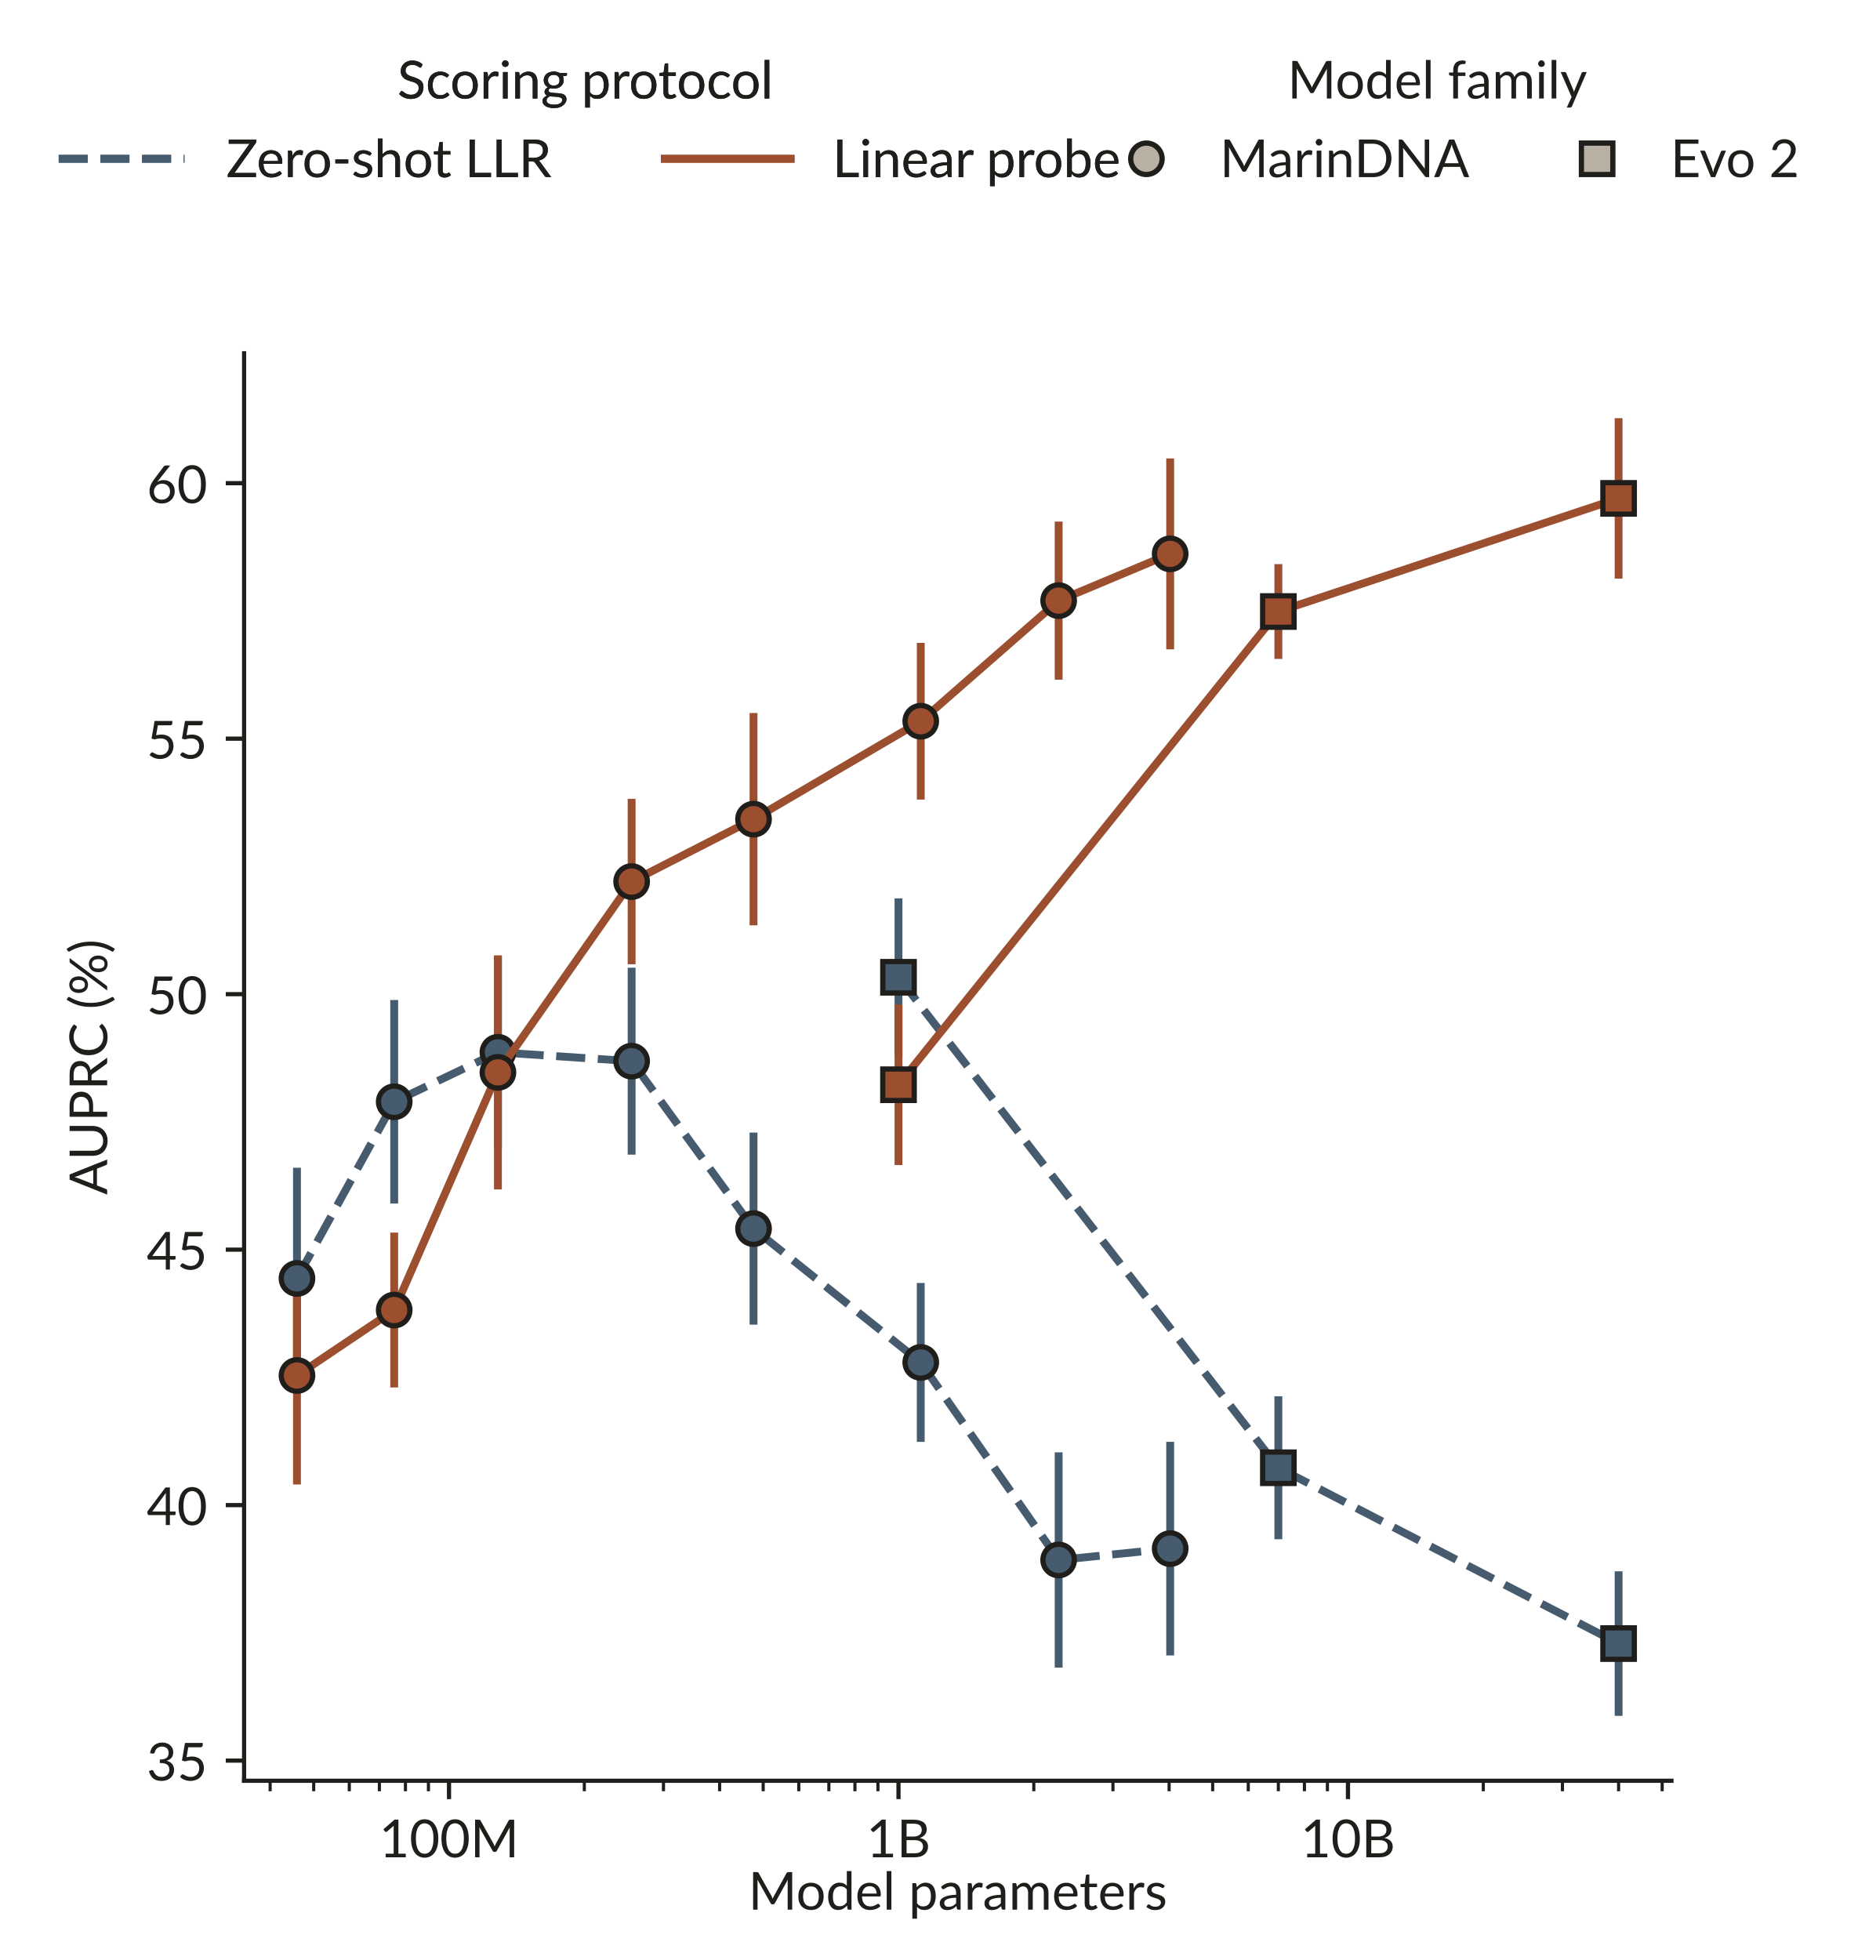
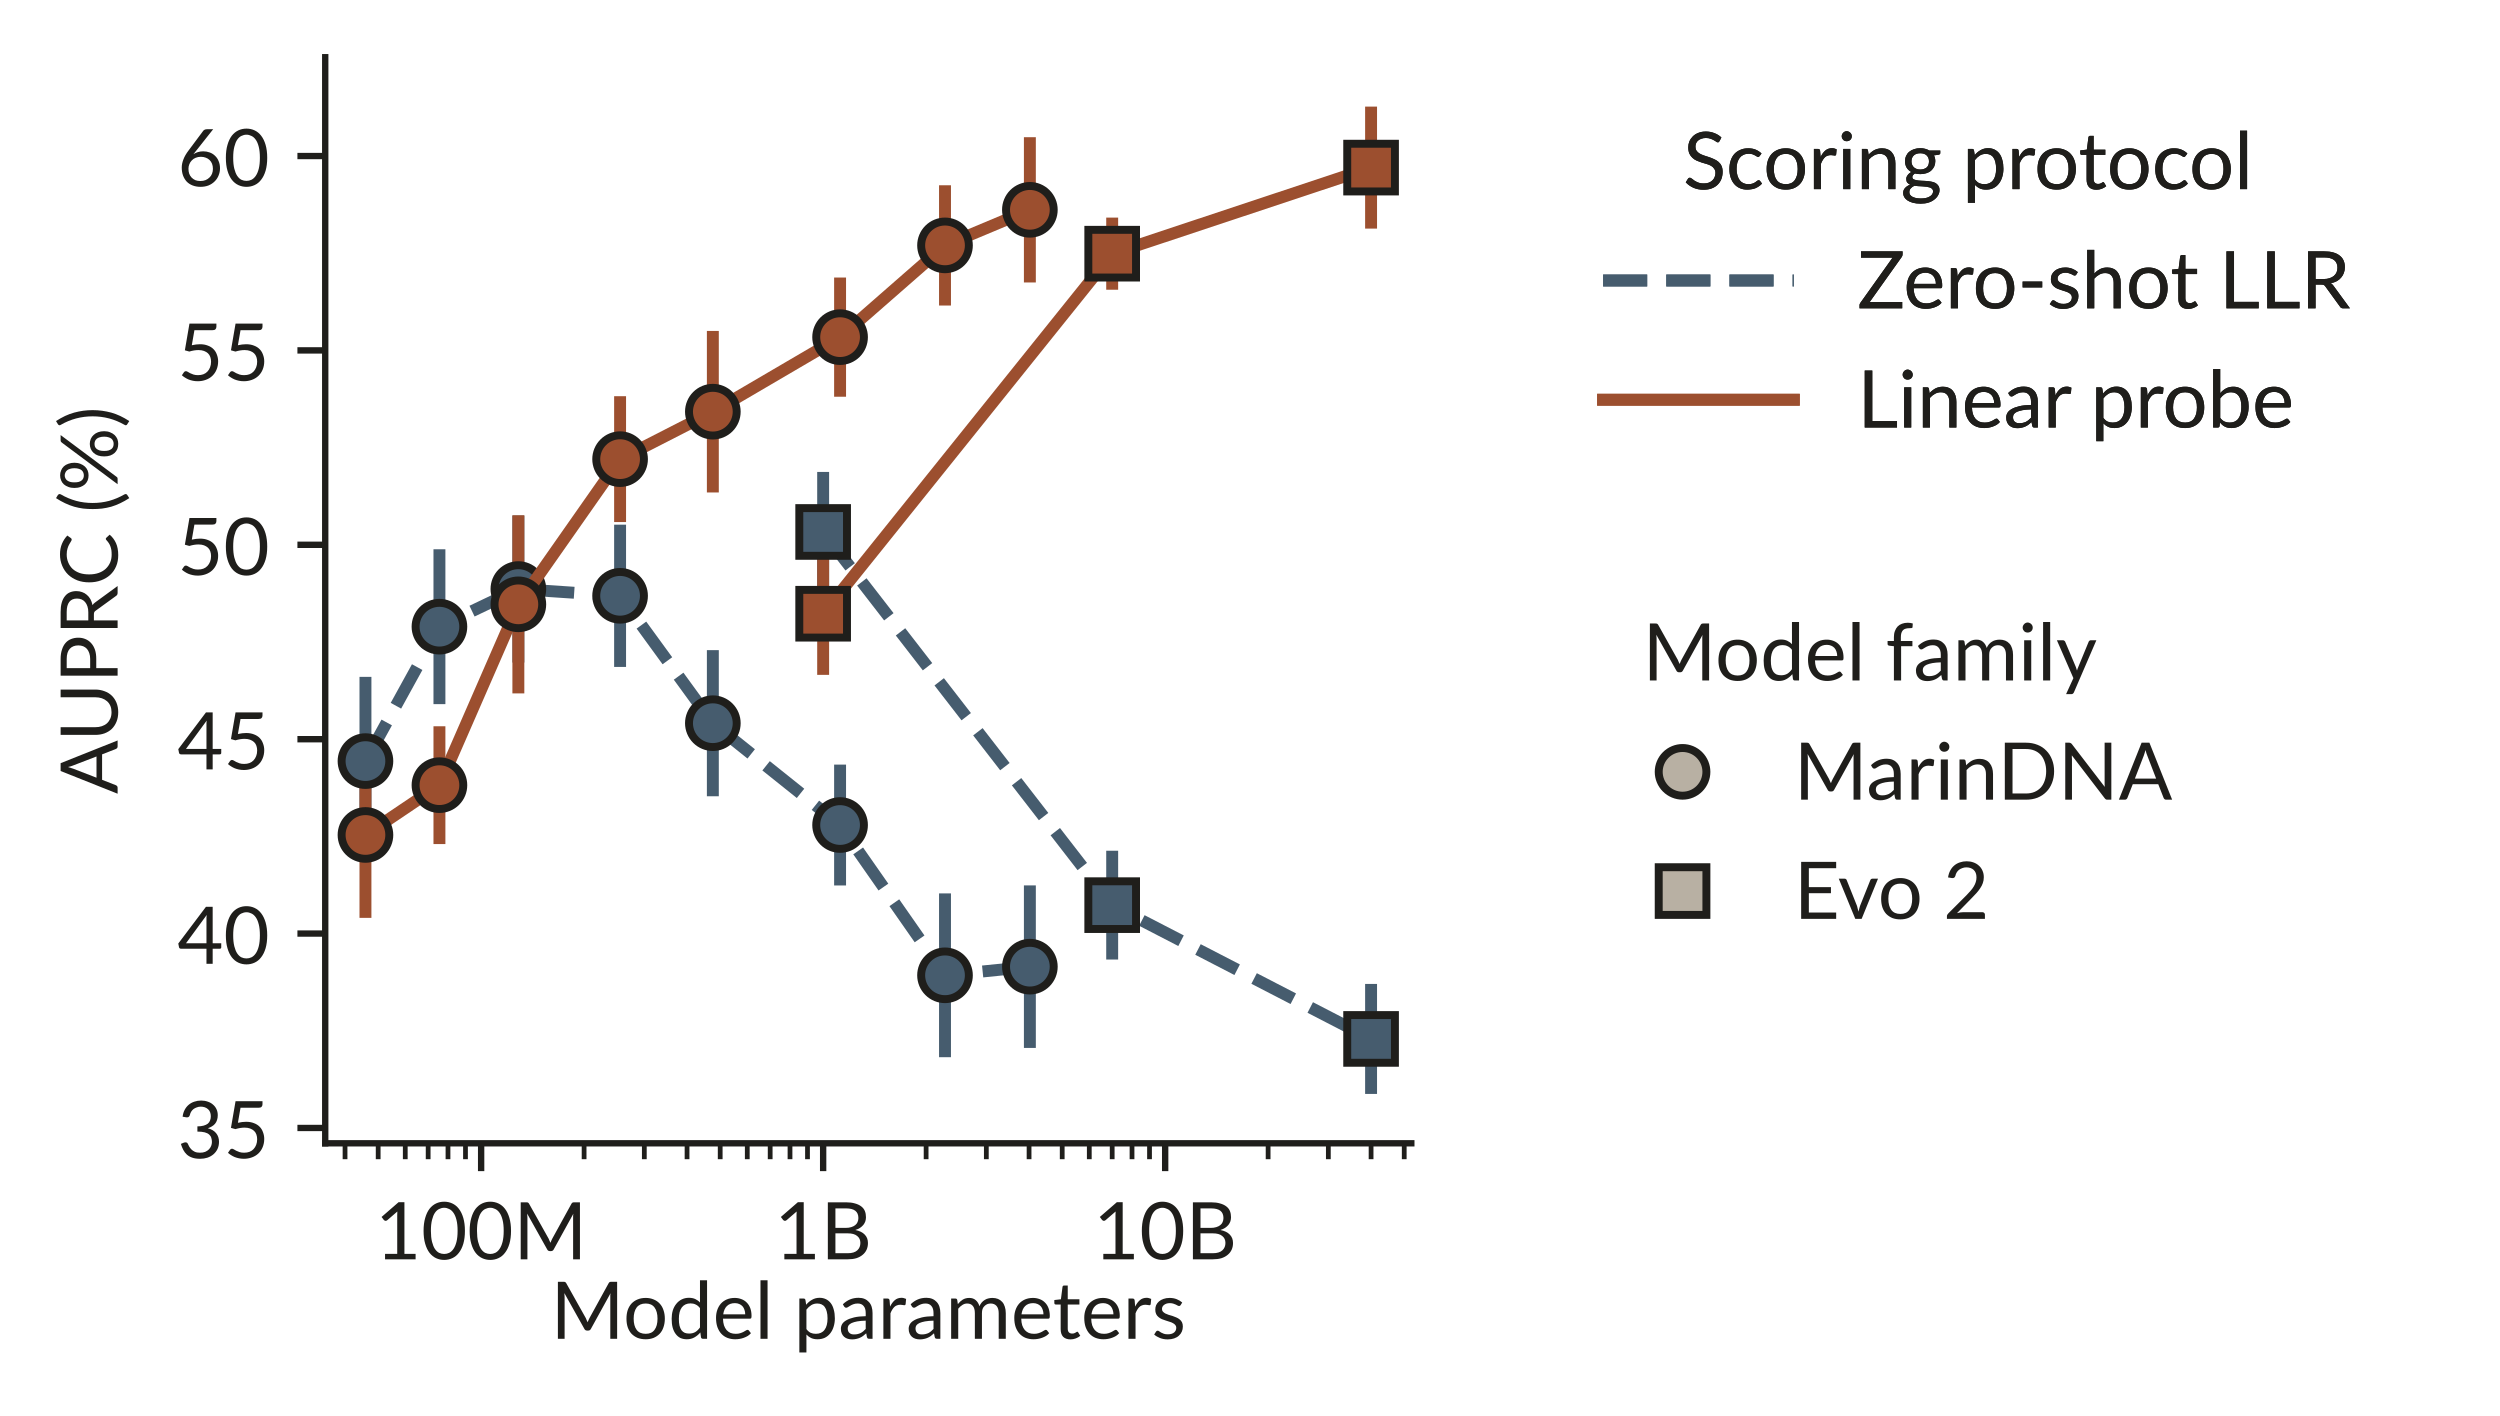
- <svg xmlns="http://www.w3.org/2000/svg" xmlns:xlink="http://www.w3.org/1999/xlink" width="357.859pt" height="373.983pt" viewBox="0 0 357.859 373.983" version="1.1" data-figure-typography="lato-v1" data-figure-render-width="429.431" data-figure-render-scale="1.2" font-family="Lato, sans-serif">
+ <svg xmlns="http://www.w3.org/2000/svg" xmlns:xlink="http://www.w3.org/1999/xlink" width="314.588pt" height="178.067pt" viewBox="0 0 314.588 178.067" version="1.1" data-figure-typography="lato-v1" data-figure-render-width="377.506" data-figure-render-scale="1.2" font-family="Lato, sans-serif">
  <defs>
    <style type="text/css">*{stroke-linejoin: round; stroke-linecap: butt}</style>
  </defs>
  <g id="figure_1">
    <g id="patch_1">
-       <path d="M 0 373.983 L 357.859 373.983 L 357.859 0 L 0 0 L 0 373.983 z " style="fill: none" />
+       <path d="M -0 178.067 L 314.588 178.067 L 314.588 0 L -0 0 L -0 178.067 z " style="fill: none" />
    </g>
    <g id="axes_1">
      <g id="patch_2">
-         <path d="M 46.58 339.782 L 318.947 339.782 L 318.947 67.415 L 46.58 67.415 L 46.58 339.782 z " style="fill: none" />
+         <path d="M 40.925 143.867 L 177.592 143.867 L 177.592 7.2 L 40.925 7.2 L 40.925 143.867 z " style="fill: none" />
      </g>
      <g id="matplotlib.axis_1">
        <g id="xtick_1">
          <g id="line2d_1">
            <defs>
              <path id="m896c89bc03" d="M 0 0 L 0 3.5 " style="stroke: #1f1e1b; stroke-width: 0.8" />
            </defs>
            <g>
-               <use xlink:href="#m896c89bc03" x="85.679" y="339.782" style="fill: #1f1e1b; stroke: #1f1e1b; stroke-width: 0.8" />
+               <use xlink:href="#m896c89bc03" x="60.544" y="143.867" style="fill: #1f1e1b; stroke: #1f1e1b; stroke-width: 0.8" />
            </g>
          </g>
          <g id="text_1">
-             <text style="font-size: 10px; font-family: 'Lato', sans-serif; text-anchor: middle; fill: #1f1e1b" x="85.679" y="354.38" transform="rotate(-0 85.67921 354.3797)">100M</text>
+             <text style="font-size: 10px; font-family: 'Lato', sans-serif; text-anchor: middle; fill: #1f1e1b" x="60.544" y="158.464" transform="rotate(-0 60.54398 158.4643)">100M</text>
          </g>
        </g>
        <g id="xtick_2">
          <g id="line2d_2">
            <g>
-               <use xlink:href="#m896c89bc03" x="171.45" y="339.782" style="fill: #1f1e1b; stroke: #1f1e1b; stroke-width: 0.8" />
+               <use xlink:href="#m896c89bc03" x="103.581" y="143.867" style="fill: #1f1e1b; stroke: #1f1e1b; stroke-width: 0.8" />
            </g>
          </g>
          <g id="text_2">
-             <text style="font-size: 10px; font-family: 'Lato', sans-serif; text-anchor: middle; fill: #1f1e1b" x="171.45" y="354.38" transform="rotate(-0 171.4499 354.3797)">1B</text>
+             <text style="font-size: 10px; font-family: 'Lato', sans-serif; text-anchor: middle; fill: #1f1e1b" x="103.581" y="158.464" transform="rotate(-0 103.5814 158.4643)">1B</text>
          </g>
        </g>
        <g id="xtick_3">
          <g id="line2d_3">
            <g>
-               <use xlink:href="#m896c89bc03" x="257.221" y="339.782" style="fill: #1f1e1b; stroke: #1f1e1b; stroke-width: 0.8" />
+               <use xlink:href="#m896c89bc03" x="146.619" y="143.867" style="fill: #1f1e1b; stroke: #1f1e1b; stroke-width: 0.8" />
            </g>
          </g>
          <g id="text_3">
-             <text style="font-size: 10px; font-family: 'Lato', sans-serif; text-anchor: middle; fill: #1f1e1b" x="257.221" y="354.38" transform="rotate(-0 257.2205 354.3797)">10B</text>
+             <text style="font-size: 10px; font-family: 'Lato', sans-serif; text-anchor: middle; fill: #1f1e1b" x="146.619" y="158.464" transform="rotate(-0 146.6188 158.4643)">10B</text>
          </g>
        </g>
        <g id="xtick_4">
          <g id="line2d_4">
            <defs>
              <path id="m4ca0e9eb40" d="M 0 0 L 0 2 " style="stroke: #1f1e1b; stroke-width: 0.6" />
            </defs>
            <g>
-               <use xlink:href="#m4ca0e9eb40" x="51.548" y="339.782" style="fill: #1f1e1b; stroke: #1f1e1b; stroke-width: 0.6" />
+               <use xlink:href="#m4ca0e9eb40" x="43.418" y="143.867" style="fill: #1f1e1b; stroke: #1f1e1b; stroke-width: 0.6" />
            </g>
          </g>
        </g>
        <g id="xtick_5">
          <g id="line2d_5">
            <g>
-               <use xlink:href="#m4ca0e9eb40" x="59.86" y="339.782" style="fill: #1f1e1b; stroke: #1f1e1b; stroke-width: 0.6" />
+               <use xlink:href="#m4ca0e9eb40" x="47.588" y="143.867" style="fill: #1f1e1b; stroke: #1f1e1b; stroke-width: 0.6" />
            </g>
          </g>
        </g>
        <g id="xtick_6">
          <g id="line2d_6">
            <g>
-               <use xlink:href="#m4ca0e9eb40" x="66.651" y="339.782" style="fill: #1f1e1b; stroke: #1f1e1b; stroke-width: 0.6" />
+               <use xlink:href="#m4ca0e9eb40" x="50.996" y="143.867" style="fill: #1f1e1b; stroke: #1f1e1b; stroke-width: 0.6" />
            </g>
          </g>
        </g>
        <g id="xtick_7">
          <g id="line2d_7">
            <g>
-               <use xlink:href="#m4ca0e9eb40" x="72.393" y="339.782" style="fill: #1f1e1b; stroke: #1f1e1b; stroke-width: 0.6" />
+               <use xlink:href="#m4ca0e9eb40" x="53.877" y="143.867" style="fill: #1f1e1b; stroke: #1f1e1b; stroke-width: 0.6" />
            </g>
          </g>
        </g>
        <g id="xtick_8">
          <g id="line2d_8">
            <g>
-               <use xlink:href="#m4ca0e9eb40" x="77.367" y="339.782" style="fill: #1f1e1b; stroke: #1f1e1b; stroke-width: 0.6" />
+               <use xlink:href="#m4ca0e9eb40" x="56.373" y="143.867" style="fill: #1f1e1b; stroke: #1f1e1b; stroke-width: 0.6" />
            </g>
          </g>
        </g>
        <g id="xtick_9">
          <g id="line2d_9">
            <g>
-               <use xlink:href="#m4ca0e9eb40" x="81.755" y="339.782" style="fill: #1f1e1b; stroke: #1f1e1b; stroke-width: 0.6" />
+               <use xlink:href="#m4ca0e9eb40" x="58.575" y="143.867" style="fill: #1f1e1b; stroke: #1f1e1b; stroke-width: 0.6" />
            </g>
          </g>
        </g>
        <g id="xtick_10">
          <g id="line2d_10">
            <g>
-               <use xlink:href="#m4ca0e9eb40" x="111.499" y="339.782" style="fill: #1f1e1b; stroke: #1f1e1b; stroke-width: 0.6" />
+               <use xlink:href="#m4ca0e9eb40" x="73.5" y="143.867" style="fill: #1f1e1b; stroke: #1f1e1b; stroke-width: 0.6" />
            </g>
          </g>
        </g>
        <g id="xtick_11">
          <g id="line2d_11">
            <g>
-               <use xlink:href="#m4ca0e9eb40" x="126.602" y="339.782" style="fill: #1f1e1b; stroke: #1f1e1b; stroke-width: 0.6" />
+               <use xlink:href="#m4ca0e9eb40" x="81.078" y="143.867" style="fill: #1f1e1b; stroke: #1f1e1b; stroke-width: 0.6" />
            </g>
          </g>
        </g>
        <g id="xtick_12">
          <g id="line2d_12">
            <g>
-               <use xlink:href="#m4ca0e9eb40" x="137.318" y="339.782" style="fill: #1f1e1b; stroke: #1f1e1b; stroke-width: 0.6" />
+               <use xlink:href="#m4ca0e9eb40" x="86.455" y="143.867" style="fill: #1f1e1b; stroke: #1f1e1b; stroke-width: 0.6" />
            </g>
          </g>
        </g>
        <g id="xtick_13">
          <g id="line2d_13">
            <g>
-               <use xlink:href="#m4ca0e9eb40" x="145.63" y="339.782" style="fill: #1f1e1b; stroke: #1f1e1b; stroke-width: 0.6" />
+               <use xlink:href="#m4ca0e9eb40" x="90.626" y="143.867" style="fill: #1f1e1b; stroke: #1f1e1b; stroke-width: 0.6" />
            </g>
          </g>
        </g>
        <g id="xtick_14">
          <g id="line2d_14">
            <g>
-               <use xlink:href="#m4ca0e9eb40" x="152.422" y="339.782" style="fill: #1f1e1b; stroke: #1f1e1b; stroke-width: 0.6" />
+               <use xlink:href="#m4ca0e9eb40" x="94.034" y="143.867" style="fill: #1f1e1b; stroke: #1f1e1b; stroke-width: 0.6" />
            </g>
          </g>
        </g>
        <g id="xtick_15">
          <g id="line2d_15">
            <g>
-               <use xlink:href="#m4ca0e9eb40" x="158.164" y="339.782" style="fill: #1f1e1b; stroke: #1f1e1b; stroke-width: 0.6" />
+               <use xlink:href="#m4ca0e9eb40" x="96.915" y="143.867" style="fill: #1f1e1b; stroke: #1f1e1b; stroke-width: 0.6" />
            </g>
          </g>
        </g>
        <g id="xtick_16">
          <g id="line2d_16">
            <g>
-               <use xlink:href="#m4ca0e9eb40" x="163.138" y="339.782" style="fill: #1f1e1b; stroke: #1f1e1b; stroke-width: 0.6" />
+               <use xlink:href="#m4ca0e9eb40" x="99.411" y="143.867" style="fill: #1f1e1b; stroke: #1f1e1b; stroke-width: 0.6" />
            </g>
          </g>
        </g>
        <g id="xtick_17">
          <g id="line2d_17">
            <g>
-               <use xlink:href="#m4ca0e9eb40" x="167.525" y="339.782" style="fill: #1f1e1b; stroke: #1f1e1b; stroke-width: 0.6" />
+               <use xlink:href="#m4ca0e9eb40" x="101.612" y="143.867" style="fill: #1f1e1b; stroke: #1f1e1b; stroke-width: 0.6" />
            </g>
          </g>
        </g>
        <g id="xtick_18">
          <g id="line2d_18">
            <g>
-               <use xlink:href="#m4ca0e9eb40" x="197.269" y="339.782" style="fill: #1f1e1b; stroke: #1f1e1b; stroke-width: 0.6" />
+               <use xlink:href="#m4ca0e9eb40" x="116.537" y="143.867" style="fill: #1f1e1b; stroke: #1f1e1b; stroke-width: 0.6" />
            </g>
          </g>
        </g>
        <g id="xtick_19">
          <g id="line2d_19">
            <g>
-               <use xlink:href="#m4ca0e9eb40" x="212.373" y="339.782" style="fill: #1f1e1b; stroke: #1f1e1b; stroke-width: 0.6" />
+               <use xlink:href="#m4ca0e9eb40" x="124.115" y="143.867" style="fill: #1f1e1b; stroke: #1f1e1b; stroke-width: 0.6" />
            </g>
          </g>
        </g>
        <g id="xtick_20">
          <g id="line2d_20">
            <g>
-               <use xlink:href="#m4ca0e9eb40" x="223.089" y="339.782" style="fill: #1f1e1b; stroke: #1f1e1b; stroke-width: 0.6" />
+               <use xlink:href="#m4ca0e9eb40" x="129.493" y="143.867" style="fill: #1f1e1b; stroke: #1f1e1b; stroke-width: 0.6" />
            </g>
          </g>
        </g>
        <g id="xtick_21">
          <g id="line2d_21">
            <g>
-               <use xlink:href="#m4ca0e9eb40" x="231.401" y="339.782" style="fill: #1f1e1b; stroke: #1f1e1b; stroke-width: 0.6" />
+               <use xlink:href="#m4ca0e9eb40" x="133.663" y="143.867" style="fill: #1f1e1b; stroke: #1f1e1b; stroke-width: 0.6" />
            </g>
          </g>
        </g>
        <g id="xtick_22">
          <g id="line2d_22">
            <g>
-               <use xlink:href="#m4ca0e9eb40" x="238.192" y="339.782" style="fill: #1f1e1b; stroke: #1f1e1b; stroke-width: 0.6" />
+               <use xlink:href="#m4ca0e9eb40" x="137.071" y="143.867" style="fill: #1f1e1b; stroke: #1f1e1b; stroke-width: 0.6" />
            </g>
          </g>
        </g>
        <g id="xtick_23">
          <g id="line2d_23">
            <g>
-               <use xlink:href="#m4ca0e9eb40" x="243.934" y="339.782" style="fill: #1f1e1b; stroke: #1f1e1b; stroke-width: 0.6" />
+               <use xlink:href="#m4ca0e9eb40" x="139.952" y="143.867" style="fill: #1f1e1b; stroke: #1f1e1b; stroke-width: 0.6" />
            </g>
          </g>
        </g>
        <g id="xtick_24">
          <g id="line2d_24">
            <g>
-               <use xlink:href="#m4ca0e9eb40" x="248.908" y="339.782" style="fill: #1f1e1b; stroke: #1f1e1b; stroke-width: 0.6" />
+               <use xlink:href="#m4ca0e9eb40" x="142.448" y="143.867" style="fill: #1f1e1b; stroke: #1f1e1b; stroke-width: 0.6" />
            </g>
          </g>
        </g>
        <g id="xtick_25">
          <g id="line2d_25">
            <g>
-               <use xlink:href="#m4ca0e9eb40" x="253.296" y="339.782" style="fill: #1f1e1b; stroke: #1f1e1b; stroke-width: 0.6" />
+               <use xlink:href="#m4ca0e9eb40" x="144.65" y="143.867" style="fill: #1f1e1b; stroke: #1f1e1b; stroke-width: 0.6" />
            </g>
          </g>
        </g>
        <g id="xtick_26">
          <g id="line2d_26">
            <g>
-               <use xlink:href="#m4ca0e9eb40" x="283.04" y="339.782" style="fill: #1f1e1b; stroke: #1f1e1b; stroke-width: 0.6" />
+               <use xlink:href="#m4ca0e9eb40" x="159.574" y="143.867" style="fill: #1f1e1b; stroke: #1f1e1b; stroke-width: 0.6" />
            </g>
          </g>
        </g>
        <g id="xtick_27">
          <g id="line2d_27">
            <g>
-               <use xlink:href="#m4ca0e9eb40" x="298.144" y="339.782" style="fill: #1f1e1b; stroke: #1f1e1b; stroke-width: 0.6" />
+               <use xlink:href="#m4ca0e9eb40" x="167.153" y="143.867" style="fill: #1f1e1b; stroke: #1f1e1b; stroke-width: 0.6" />
            </g>
          </g>
        </g>
        <g id="xtick_28">
          <g id="line2d_28">
            <g>
-               <use xlink:href="#m4ca0e9eb40" x="308.86" y="339.782" style="fill: #1f1e1b; stroke: #1f1e1b; stroke-width: 0.6" />
+               <use xlink:href="#m4ca0e9eb40" x="172.53" y="143.867" style="fill: #1f1e1b; stroke: #1f1e1b; stroke-width: 0.6" />
            </g>
          </g>
        </g>
        <g id="xtick_29">
          <g id="line2d_29">
            <g>
-               <use xlink:href="#m4ca0e9eb40" x="317.172" y="339.782" style="fill: #1f1e1b; stroke: #1f1e1b; stroke-width: 0.6" />
+               <use xlink:href="#m4ca0e9eb40" x="176.701" y="143.867" style="fill: #1f1e1b; stroke: #1f1e1b; stroke-width: 0.6" />
            </g>
          </g>
        </g>
        <g id="text_4">
-           <text style="font-size: 10px; font-family: 'Lato', sans-serif; text-anchor: middle; fill: #1f1e1b" x="182.764" y="364.381" transform="rotate(-0 182.7636 364.3805)">Model parameters</text>
+           <text style="font-size: 10px; font-family: 'Lato', sans-serif; text-anchor: middle; fill: #1f1e1b" x="109.258" y="168.465" transform="rotate(-0 109.2583 168.4651)">Model parameters</text>
        </g>
      </g>
      <g id="matplotlib.axis_2">
        <g id="ytick_1">
          <g id="line2d_30">
            <defs>
              <path id="mf0ea737f49" d="M 0 0 L -3.5 0 " style="stroke: #1f1e1b; stroke-width: 0.8" />
            </defs>
            <g>
-               <use xlink:href="#mf0ea737f49" x="46.58" y="335.938" style="fill: #1f1e1b; stroke: #1f1e1b; stroke-width: 0.8" />
+               <use xlink:href="#mf0ea737f49" x="40.925" y="141.938" style="fill: #1f1e1b; stroke: #1f1e1b; stroke-width: 0.8" />
            </g>
          </g>
          <g id="text_5">
-             <text style="font-size: 10px; font-family: 'Lato', sans-serif; text-anchor: end; fill: #1f1e1b" x="39.58" y="339.737" transform="rotate(-0 39.57992 339.737)">35</text>
+             <text style="font-size: 10px; font-family: 'Lato', sans-serif; text-anchor: end; fill: #1f1e1b" x="33.925" y="145.737" transform="rotate(-0 33.925 145.7367)">35</text>
          </g>
        </g>
        <g id="ytick_2">
          <g id="line2d_31">
            <g>
-               <use xlink:href="#mf0ea737f49" x="46.58" y="287.189" style="fill: #1f1e1b; stroke: #1f1e1b; stroke-width: 0.8" />
+               <use xlink:href="#mf0ea737f49" x="40.925" y="117.477" style="fill: #1f1e1b; stroke: #1f1e1b; stroke-width: 0.8" />
            </g>
          </g>
          <g id="text_6">
-             <text style="font-size: 10px; font-family: 'Lato', sans-serif; text-anchor: end; fill: #1f1e1b" x="39.58" y="290.988" transform="rotate(-0 39.57992 290.9879)">40</text>
+             <text style="font-size: 10px; font-family: 'Lato', sans-serif; text-anchor: end; fill: #1f1e1b" x="33.925" y="121.276" transform="rotate(-0 33.925 121.2757)">40</text>
          </g>
        </g>
        <g id="ytick_3">
          <g id="line2d_32">
            <g>
-               <use xlink:href="#mf0ea737f49" x="46.58" y="238.44" style="fill: #1f1e1b; stroke: #1f1e1b; stroke-width: 0.8" />
+               <use xlink:href="#mf0ea737f49" x="40.925" y="93.016" style="fill: #1f1e1b; stroke: #1f1e1b; stroke-width: 0.8" />
            </g>
          </g>
          <g id="text_7">
-             <text style="font-size: 10px; font-family: 'Lato', sans-serif; text-anchor: end; fill: #1f1e1b" x="39.58" y="242.239" transform="rotate(-0 39.57992 242.2387)">45</text>
+             <text style="font-size: 10px; font-family: 'Lato', sans-serif; text-anchor: end; fill: #1f1e1b" x="33.925" y="96.815" transform="rotate(-0 33.925 96.8147)">45</text>
          </g>
        </g>
        <g id="ytick_4">
          <g id="line2d_33">
            <g>
-               <use xlink:href="#mf0ea737f49" x="46.58" y="189.691" style="fill: #1f1e1b; stroke: #1f1e1b; stroke-width: 0.8" />
+               <use xlink:href="#mf0ea737f49" x="40.925" y="68.555" style="fill: #1f1e1b; stroke: #1f1e1b; stroke-width: 0.8" />
            </g>
          </g>
          <g id="text_8">
-             <text style="font-size: 10px; font-family: 'Lato', sans-serif; text-anchor: end; fill: #1f1e1b" x="39.58" y="193.49" transform="rotate(-0 39.57992 193.4896)">50</text>
+             <text style="font-size: 10px; font-family: 'Lato', sans-serif; text-anchor: end; fill: #1f1e1b" x="33.925" y="72.354" transform="rotate(-0 33.925 72.3537)">50</text>
          </g>
        </g>
        <g id="ytick_5">
          <g id="line2d_34">
            <g>
-               <use xlink:href="#mf0ea737f49" x="46.58" y="140.942" style="fill: #1f1e1b; stroke: #1f1e1b; stroke-width: 0.8" />
+               <use xlink:href="#mf0ea737f49" x="40.925" y="44.094" style="fill: #1f1e1b; stroke: #1f1e1b; stroke-width: 0.8" />
            </g>
          </g>
          <g id="text_9">
-             <text style="font-size: 10px; font-family: 'Lato', sans-serif; text-anchor: end; fill: #1f1e1b" x="39.58" y="144.741" transform="rotate(-0 39.57992 144.7405)">55</text>
+             <text style="font-size: 10px; font-family: 'Lato', sans-serif; text-anchor: end; fill: #1f1e1b" x="33.925" y="47.893" transform="rotate(-0 33.925 47.8927)">55</text>
          </g>
        </g>
        <g id="ytick_6">
          <g id="line2d_35">
            <g>
-               <use xlink:href="#mf0ea737f49" x="46.58" y="92.193" style="fill: #1f1e1b; stroke: #1f1e1b; stroke-width: 0.8" />
+               <use xlink:href="#mf0ea737f49" x="40.925" y="19.633" style="fill: #1f1e1b; stroke: #1f1e1b; stroke-width: 0.8" />
            </g>
          </g>
          <g id="text_10">
-             <text style="font-size: 10px; font-family: 'Lato', sans-serif; text-anchor: end; fill: #1f1e1b" x="39.58" y="95.991" transform="rotate(-0 39.57992 95.9914)">60</text>
+             <text style="font-size: 10px; font-family: 'Lato', sans-serif; text-anchor: end; fill: #1f1e1b" x="33.925" y="23.432" transform="rotate(-0 33.925 23.43169)">60</text>
          </g>
        </g>
        <g id="text_11">
-           <text style="font-size: 10px; font-family: 'Lato', sans-serif; text-anchor: middle; fill: #1f1e1b" x="20.453" y="203.598" transform="rotate(-90 20.45258 203.5984)">AUPRC (%)</text>
+           <text style="font-size: 10px; font-family: 'Lato', sans-serif; text-anchor: middle; fill: #1f1e1b" x="14.798" y="75.533" transform="rotate(-90 14.79766 75.53333)">AUPRC (%)</text>
        </g>
      </g>
      <g id="LineCollection_1">
-         <path d="M 56.668 265.053 L 56.668 222.816 " clip-path="url(#ped44d15793)" style="fill: none; stroke: #465c6e; stroke-width: 1.5" />
-         <path d="M 75.221 229.645 L 75.221 190.809 " clip-path="url(#ped44d15793)" style="fill: none; stroke: #465c6e; stroke-width: 1.5" />
-         <path d="M 95.015 219.208 L 95.015 182.362 " clip-path="url(#ped44d15793)" style="fill: none; stroke: #465c6e; stroke-width: 1.5" />
-         <path d="M 120.526 220.318 L 120.526 184.643 " clip-path="url(#ped44d15793)" style="fill: none; stroke: #465c6e; stroke-width: 1.5" />
-         <path d="M 143.787 252.754 L 143.787 216.105 " clip-path="url(#ped44d15793)" style="fill: none; stroke: #465c6e; stroke-width: 1.5" />
-         <path d="M 175.697 275.12 L 175.697 244.807 " clip-path="url(#ped44d15793)" style="fill: none; stroke: #465c6e; stroke-width: 1.5" />
-         <path d="M 202.009 318.188 L 202.009 277.119 " clip-path="url(#ped44d15793)" style="fill: none; stroke: #465c6e; stroke-width: 1.5" />
-         <path d="M 223.291 315.866 L 223.291 275.11 " clip-path="url(#ped44d15793)" style="fill: none; stroke: #465c6e; stroke-width: 1.5" />
+         <path d="M 45.987 106.37 L 45.987 85.176 " clip-path="url(#pe9df2f4034)" style="fill: none; stroke: #465c6e; stroke-width: 1.5" />
+         <path d="M 55.296 88.603 L 55.296 69.116 " clip-path="url(#pe9df2f4034)" style="fill: none; stroke: #465c6e; stroke-width: 1.5" />
+         <path d="M 65.228 83.366 L 65.228 64.877 " clip-path="url(#pe9df2f4034)" style="fill: none; stroke: #465c6e; stroke-width: 1.5" />
+         <path d="M 78.029 83.923 L 78.029 66.022 " clip-path="url(#pe9df2f4034)" style="fill: none; stroke: #465c6e; stroke-width: 1.5" />
+         <path d="M 89.701 100.198 L 89.701 81.809 " clip-path="url(#pe9df2f4034)" style="fill: none; stroke: #465c6e; stroke-width: 1.5" />
+         <path d="M 105.712 111.421 L 105.712 96.211 " clip-path="url(#pe9df2f4034)" style="fill: none; stroke: #465c6e; stroke-width: 1.5" />
+         <path d="M 118.915 133.031 L 118.915 112.424 " clip-path="url(#pe9df2f4034)" style="fill: none; stroke: #465c6e; stroke-width: 1.5" />
+         <path d="M 129.594 131.866 L 129.594 111.416 " clip-path="url(#pe9df2f4034)" style="fill: none; stroke: #465c6e; stroke-width: 1.5" />
      </g>
      <g id="LineCollection_2">
-         <path d="M 56.668 283.25 L 56.668 241.663 " clip-path="url(#ped44d15793)" style="fill: none; stroke: #9c4f2f; stroke-width: 1.5" />
-         <path d="M 75.221 264.742 L 75.221 235.195 " clip-path="url(#ped44d15793)" style="fill: none; stroke: #9c4f2f; stroke-width: 1.5" />
-         <path d="M 95.015 226.955 L 95.015 182.282 " clip-path="url(#ped44d15793)" style="fill: none; stroke: #9c4f2f; stroke-width: 1.5" />
-         <path d="M 120.526 183.993 L 120.526 152.429 " clip-path="url(#ped44d15793)" style="fill: none; stroke: #9c4f2f; stroke-width: 1.5" />
-         <path d="M 143.787 176.561 L 143.787 136.051 " clip-path="url(#ped44d15793)" style="fill: none; stroke: #9c4f2f; stroke-width: 1.5" />
-         <path d="M 175.697 152.563 L 175.697 122.67 " clip-path="url(#ped44d15793)" style="fill: none; stroke: #9c4f2f; stroke-width: 1.5" />
-         <path d="M 202.009 129.69 L 202.009 99.518 " clip-path="url(#ped44d15793)" style="fill: none; stroke: #9c4f2f; stroke-width: 1.5" />
-         <path d="M 223.291 123.898 L 223.291 87.469 " clip-path="url(#ped44d15793)" style="fill: none; stroke: #9c4f2f; stroke-width: 1.5" />
+         <path d="M 45.987 115.5 L 45.987 94.633 " clip-path="url(#pe9df2f4034)" style="fill: none; stroke: #9c4f2f; stroke-width: 1.5" />
+         <path d="M 55.296 106.214 L 55.296 91.388 " clip-path="url(#pe9df2f4034)" style="fill: none; stroke: #9c4f2f; stroke-width: 1.5" />
+         <path d="M 65.228 87.253 L 65.228 64.837 " clip-path="url(#pe9df2f4034)" style="fill: none; stroke: #9c4f2f; stroke-width: 1.5" />
+         <path d="M 78.029 65.696 L 78.029 49.858 " clip-path="url(#pe9df2f4034)" style="fill: none; stroke: #9c4f2f; stroke-width: 1.5" />
+         <path d="M 89.701 61.967 L 89.701 41.64 " clip-path="url(#pe9df2f4034)" style="fill: none; stroke: #9c4f2f; stroke-width: 1.5" />
+         <path d="M 105.712 49.925 L 105.712 34.926 " clip-path="url(#pe9df2f4034)" style="fill: none; stroke: #9c4f2f; stroke-width: 1.5" />
+         <path d="M 118.915 38.448 L 118.915 23.309 " clip-path="url(#pe9df2f4034)" style="fill: none; stroke: #9c4f2f; stroke-width: 1.5" />
+         <path d="M 129.594 35.542 L 129.594 17.263 " clip-path="url(#pe9df2f4034)" style="fill: none; stroke: #9c4f2f; stroke-width: 1.5" />
      </g>
      <g id="LineCollection_3">
-         <path d="M 171.45 201.535 L 171.45 171.409 " clip-path="url(#ped44d15793)" style="fill: none; stroke: #465c6e; stroke-width: 1.5" />
-         <path d="M 243.934 293.698 L 243.934 266.419 " clip-path="url(#ped44d15793)" style="fill: none; stroke: #465c6e; stroke-width: 1.5" />
-         <path d="M 308.86 327.402 L 308.86 299.812 " clip-path="url(#ped44d15793)" style="fill: none; stroke: #465c6e; stroke-width: 1.5" />
+         <path d="M 103.581 74.498 L 103.581 59.382 " clip-path="url(#pe9df2f4034)" style="fill: none; stroke: #465c6e; stroke-width: 1.5" />
+         <path d="M 139.952 120.743 L 139.952 107.055 " clip-path="url(#pe9df2f4034)" style="fill: none; stroke: #465c6e; stroke-width: 1.5" />
+         <path d="M 172.53 137.655 L 172.53 123.811 " clip-path="url(#pe9df2f4034)" style="fill: none; stroke: #465c6e; stroke-width: 1.5" />
      </g>
      <g id="LineCollection_4">
-         <path d="M 171.45 222.302 L 171.45 191.651 " clip-path="url(#ped44d15793)" style="fill: none; stroke: #9c4f2f; stroke-width: 1.5" />
-         <path d="M 243.934 125.729 L 243.934 107.637 " clip-path="url(#ped44d15793)" style="fill: none; stroke: #9c4f2f; stroke-width: 1.5" />
-         <path d="M 308.86 110.397 L 308.86 79.795 " clip-path="url(#ped44d15793)" style="fill: none; stroke: #9c4f2f; stroke-width: 1.5" />
+         <path d="M 103.581 84.918 L 103.581 69.539 " clip-path="url(#pe9df2f4034)" style="fill: none; stroke: #9c4f2f; stroke-width: 1.5" />
+         <path d="M 139.952 36.461 L 139.952 27.382 " clip-path="url(#pe9df2f4034)" style="fill: none; stroke: #9c4f2f; stroke-width: 1.5" />
+         <path d="M 172.53 28.767 L 172.53 13.412 " clip-path="url(#pe9df2f4034)" style="fill: none; stroke: #9c4f2f; stroke-width: 1.5" />
      </g>
      <g id="patch_3">
-         <path d="M 46.58 339.782 L 46.58 67.415 " style="fill: none; stroke: #1f1e1b; stroke-width: 0.8; stroke-linejoin: miter; stroke-linecap: square" />
+         <path d="M 40.925 143.867 L 40.925 7.2 " style="fill: none; stroke: #1f1e1b; stroke-width: 0.8; stroke-linejoin: miter; stroke-linecap: square" />
      </g>
      <g id="patch_4">
-         <path d="M 46.58 339.782 L 318.947 339.782 " style="fill: none; stroke: #1f1e1b; stroke-width: 0.8; stroke-linejoin: miter; stroke-linecap: square" />
+         <path d="M 40.925 143.867 L 177.592 143.867 " style="fill: none; stroke: #1f1e1b; stroke-width: 0.8; stroke-linejoin: miter; stroke-linecap: square" />
      </g>
      <g id="line2d_36">
-         <path d="M 56.668 243.935 L 75.221 210.227 L 95.015 200.785 L 120.526 202.481 L 143.787 234.43 L 175.697 259.963 L 202.009 297.654 L 223.291 295.488 " clip-path="url(#ped44d15793)" style="fill: none; stroke-dasharray: 5.55,2.4; stroke-dashoffset: 0; stroke: #465c6e; stroke-width: 1.5" />
+         <path d="M 45.987 95.773 L 55.296 78.859 L 65.228 74.122 L 78.029 74.973 L 89.701 91.004 L 105.712 103.816 L 118.915 122.728 L 129.594 121.641 " clip-path="url(#pe9df2f4034)" style="fill: none; stroke-dasharray: 5.55,2.4; stroke-dashoffset: 0; stroke: #465c6e; stroke-width: 1.5" />
        <defs>
          <path id="m46e81e6ac5" d="M 0 3 C 0.796 3 1.559 2.684 2.121 2.121 C 2.684 1.559 3 0.796 3 0 C 3 -0.796 2.684 -1.559 2.121 -2.121 C 1.559 -2.684 0.796 -3 0 -3 C -0.796 -3 -1.559 -2.684 -2.121 -2.121 C -2.684 -1.559 -3 -0.796 -3 0 C -3 0.796 -2.684 1.559 -2.121 2.121 C -1.559 2.684 -0.796 3 0 3 z " style="stroke: #1f1e1b" />
        </defs>
-         <g clip-path="url(#ped44d15793)">
-           <use xlink:href="#m46e81e6ac5" x="56.668" y="243.935" style="fill: #465c6e; stroke: #1f1e1b" />
-           <use xlink:href="#m46e81e6ac5" x="75.221" y="210.227" style="fill: #465c6e; stroke: #1f1e1b" />
-           <use xlink:href="#m46e81e6ac5" x="95.015" y="200.785" style="fill: #465c6e; stroke: #1f1e1b" />
-           <use xlink:href="#m46e81e6ac5" x="120.526" y="202.481" style="fill: #465c6e; stroke: #1f1e1b" />
-           <use xlink:href="#m46e81e6ac5" x="143.787" y="234.43" style="fill: #465c6e; stroke: #1f1e1b" />
-           <use xlink:href="#m46e81e6ac5" x="175.697" y="259.963" style="fill: #465c6e; stroke: #1f1e1b" />
-           <use xlink:href="#m46e81e6ac5" x="202.009" y="297.654" style="fill: #465c6e; stroke: #1f1e1b" />
-           <use xlink:href="#m46e81e6ac5" x="223.291" y="295.488" style="fill: #465c6e; stroke: #1f1e1b" />
+         <g clip-path="url(#pe9df2f4034)">
+           <use xlink:href="#m46e81e6ac5" x="45.987" y="95.773" style="fill: #465c6e; stroke: #1f1e1b" />
+           <use xlink:href="#m46e81e6ac5" x="55.296" y="78.859" style="fill: #465c6e; stroke: #1f1e1b" />
+           <use xlink:href="#m46e81e6ac5" x="65.228" y="74.122" style="fill: #465c6e; stroke: #1f1e1b" />
+           <use xlink:href="#m46e81e6ac5" x="78.029" y="74.973" style="fill: #465c6e; stroke: #1f1e1b" />
+           <use xlink:href="#m46e81e6ac5" x="89.701" y="91.004" style="fill: #465c6e; stroke: #1f1e1b" />
+           <use xlink:href="#m46e81e6ac5" x="105.712" y="103.816" style="fill: #465c6e; stroke: #1f1e1b" />
+           <use xlink:href="#m46e81e6ac5" x="118.915" y="122.728" style="fill: #465c6e; stroke: #1f1e1b" />
+           <use xlink:href="#m46e81e6ac5" x="129.594" y="121.641" style="fill: #465c6e; stroke: #1f1e1b" />
        </g>
      </g>
      <g id="line2d_37">
-         <path d="M 56.668 262.456 L 75.221 249.969 L 95.015 204.618 L 120.526 168.211 L 143.787 156.306 L 175.697 137.616 L 202.009 114.604 L 223.291 105.683 " clip-path="url(#ped44d15793)" style="fill: none; stroke: #9c4f2f; stroke-width: 1.5; stroke-linecap: square" />
+         <path d="M 45.987 105.067 L 55.296 98.801 L 65.228 76.045 L 78.029 57.777 L 89.701 51.803 L 105.712 42.425 L 118.915 30.878 L 129.594 26.402 " clip-path="url(#pe9df2f4034)" style="fill: none; stroke: #9c4f2f; stroke-width: 1.5; stroke-linecap: square" />
        <defs>
          <path id="mb418649711" d="M 0 3 C 0.796 3 1.559 2.684 2.121 2.121 C 2.684 1.559 3 0.796 3 0 C 3 -0.796 2.684 -1.559 2.121 -2.121 C 1.559 -2.684 0.796 -3 0 -3 C -0.796 -3 -1.559 -2.684 -2.121 -2.121 C -2.684 -1.559 -3 -0.796 -3 0 C -3 0.796 -2.684 1.559 -2.121 2.121 C -1.559 2.684 -0.796 3 0 3 z " style="stroke: #1f1e1b" />
        </defs>
-         <g clip-path="url(#ped44d15793)">
-           <use xlink:href="#mb418649711" x="56.668" y="262.456" style="fill: #9c4f2f; stroke: #1f1e1b" />
-           <use xlink:href="#mb418649711" x="75.221" y="249.969" style="fill: #9c4f2f; stroke: #1f1e1b" />
-           <use xlink:href="#mb418649711" x="95.015" y="204.618" style="fill: #9c4f2f; stroke: #1f1e1b" />
-           <use xlink:href="#mb418649711" x="120.526" y="168.211" style="fill: #9c4f2f; stroke: #1f1e1b" />
-           <use xlink:href="#mb418649711" x="143.787" y="156.306" style="fill: #9c4f2f; stroke: #1f1e1b" />
-           <use xlink:href="#mb418649711" x="175.697" y="137.616" style="fill: #9c4f2f; stroke: #1f1e1b" />
-           <use xlink:href="#mb418649711" x="202.009" y="114.604" style="fill: #9c4f2f; stroke: #1f1e1b" />
-           <use xlink:href="#mb418649711" x="223.291" y="105.683" style="fill: #9c4f2f; stroke: #1f1e1b" />
+         <g clip-path="url(#pe9df2f4034)">
+           <use xlink:href="#mb418649711" x="45.987" y="105.067" style="fill: #9c4f2f; stroke: #1f1e1b" />
+           <use xlink:href="#mb418649711" x="55.296" y="98.801" style="fill: #9c4f2f; stroke: #1f1e1b" />
+           <use xlink:href="#mb418649711" x="65.228" y="76.045" style="fill: #9c4f2f; stroke: #1f1e1b" />
+           <use xlink:href="#mb418649711" x="78.029" y="57.777" style="fill: #9c4f2f; stroke: #1f1e1b" />
+           <use xlink:href="#mb418649711" x="89.701" y="51.803" style="fill: #9c4f2f; stroke: #1f1e1b" />
+           <use xlink:href="#mb418649711" x="105.712" y="42.425" style="fill: #9c4f2f; stroke: #1f1e1b" />
+           <use xlink:href="#mb418649711" x="118.915" y="30.878" style="fill: #9c4f2f; stroke: #1f1e1b" />
+           <use xlink:href="#mb418649711" x="129.594" y="26.402" style="fill: #9c4f2f; stroke: #1f1e1b" />
        </g>
      </g>
      <g id="line2d_38">
-         <path d="M 171.45 186.472 L 243.934 280.059 L 308.86 313.607 " clip-path="url(#ped44d15793)" style="fill: none; stroke-dasharray: 5.55,2.4; stroke-dashoffset: 0; stroke: #465c6e; stroke-width: 1.5" />
+         <path d="M 103.581 66.94 L 139.952 113.899 L 172.53 130.733 " clip-path="url(#pe9df2f4034)" style="fill: none; stroke-dasharray: 5.55,2.4; stroke-dashoffset: 0; stroke: #465c6e; stroke-width: 1.5" />
        <defs>
          <path id="m43ac91f5fc" d="M -3 3 L 3 3 L 3 -3 L -3 -3 z " style="stroke: #1f1e1b; stroke-linejoin: miter" />
        </defs>
-         <g clip-path="url(#ped44d15793)">
-           <use xlink:href="#m43ac91f5fc" x="171.45" y="186.472" style="fill: #465c6e; stroke: #1f1e1b; stroke-linejoin: miter" />
-           <use xlink:href="#m43ac91f5fc" x="243.934" y="280.059" style="fill: #465c6e; stroke: #1f1e1b; stroke-linejoin: miter" />
-           <use xlink:href="#m43ac91f5fc" x="308.86" y="313.607" style="fill: #465c6e; stroke: #1f1e1b; stroke-linejoin: miter" />
+         <g clip-path="url(#pe9df2f4034)">
+           <use xlink:href="#m43ac91f5fc" x="103.581" y="66.94" style="fill: #465c6e; stroke: #1f1e1b; stroke-linejoin: miter" />
+           <use xlink:href="#m43ac91f5fc" x="139.952" y="113.899" style="fill: #465c6e; stroke: #1f1e1b; stroke-linejoin: miter" />
+           <use xlink:href="#m43ac91f5fc" x="172.53" y="130.733" style="fill: #465c6e; stroke: #1f1e1b; stroke-linejoin: miter" />
        </g>
      </g>
      <g id="line2d_39">
-         <path d="M 171.45 206.977 L 243.934 116.683 L 308.86 95.096 " clip-path="url(#ped44d15793)" style="fill: none; stroke: #9c4f2f; stroke-width: 1.5; stroke-linecap: square" />
+         <path d="M 103.581 77.229 L 139.952 31.922 L 172.53 21.09 " clip-path="url(#pe9df2f4034)" style="fill: none; stroke: #9c4f2f; stroke-width: 1.5; stroke-linecap: square" />
        <defs>
          <path id="m8e44fce3e5" d="M -3 3 L 3 3 L 3 -3 L -3 -3 z " style="stroke: #1f1e1b; stroke-linejoin: miter" />
        </defs>
-         <g clip-path="url(#ped44d15793)">
-           <use xlink:href="#m8e44fce3e5" x="171.45" y="206.977" style="fill: #9c4f2f; stroke: #1f1e1b; stroke-linejoin: miter" />
-           <use xlink:href="#m8e44fce3e5" x="243.934" y="116.683" style="fill: #9c4f2f; stroke: #1f1e1b; stroke-linejoin: miter" />
-           <use xlink:href="#m8e44fce3e5" x="308.86" y="95.096" style="fill: #9c4f2f; stroke: #1f1e1b; stroke-linejoin: miter" />
+         <g clip-path="url(#pe9df2f4034)">
+           <use xlink:href="#m8e44fce3e5" x="103.581" y="77.229" style="fill: #9c4f2f; stroke: #1f1e1b; stroke-linejoin: miter" />
+           <use xlink:href="#m8e44fce3e5" x="139.952" y="31.922" style="fill: #9c4f2f; stroke: #1f1e1b; stroke-linejoin: miter" />
+           <use xlink:href="#m8e44fce3e5" x="172.53" y="21.09" style="fill: #9c4f2f; stroke: #1f1e1b; stroke-linejoin: miter" />
        </g>
      </g>
    </g>
    <g id="legend_1">
      <g id="text_12">
-         <text style="font-size: 10px; font-family: 'Lato', sans-serif; text-anchor: start; fill: #1f1e1b" x="75.834" y="18.798" transform="rotate(-0 75.83437 18.79844)">Scoring protocol</text>
+         <text style="font-size: 10px; font-family: 'Lato', sans-serif; text-anchor: start; fill: #1f1e1b" x="211.801" y="23.798" transform="rotate(-0 211.8012 23.79844)">Scoring protocol</text>
      </g>
      <g id="line2d_40">
-         <path d="M 11.2 30.299 L 23.2 30.299 L 35.2 30.299 " style="fill: none; stroke-dasharray: 5.55,2.4; stroke-dashoffset: 0; stroke: #465c6e; stroke-width: 1.5" />
+         <path d="M 201.725 35.299 L 213.725 35.299 L 225.725 35.299 " style="fill: none; stroke-dasharray: 5.55,2.4; stroke-dashoffset: 0; stroke: #465c6e; stroke-width: 1.5" />
      </g>
      <g id="text_13">
-         <text style="font-size: 10px; font-family: 'Lato', sans-serif; text-anchor: start; fill: #1f1e1b" x="43.2" y="33.799" transform="rotate(-0 43.2 33.79922)">Zero-shot LLR</text>
+         <text style="font-size: 10px; font-family: 'Lato', sans-serif; text-anchor: start; fill: #1f1e1b" x="233.725" y="38.799" transform="rotate(-0 233.7255 38.79922)">Zero-shot LLR</text>
      </g>
      <g id="line2d_41">
-         <path d="M 126.862 30.299 L 138.863 30.299 L 150.863 30.299 " style="fill: none; stroke: #9c4f2f; stroke-width: 1.5; stroke-linecap: square" />
+         <path d="M 201.725 50.3 L 213.725 50.3 L 225.725 50.3 " style="fill: none; stroke: #9c4f2f; stroke-width: 1.5; stroke-linecap: square" />
      </g>
      <g id="text_14">
-         <text style="font-size: 10px; font-family: 'Lato', sans-serif; text-anchor: start; fill: #1f1e1b" x="158.863" y="33.799" transform="rotate(-0 158.8625 33.79922)">Linear probe</text>
+         <text style="font-size: 10px; font-family: 'Lato', sans-serif; text-anchor: start; fill: #1f1e1b" x="233.725" y="53.8" transform="rotate(-0 233.7255 53.8)">Linear probe</text>
      </g>
    </g>
    <g id="legend_2">
      <g id="text_15">
-         <text style="font-size: 10px; font-family: 'Lato', sans-serif; text-anchor: start; fill: #1f1e1b" x="75.834" y="18.798" transform="rotate(-0 75.83437 18.79844)">Scoring protocol</text>
+         <text style="font-size: 10px; font-family: 'Lato', sans-serif; text-anchor: start; fill: #1f1e1b" x="211.801" y="23.798" transform="rotate(-0 211.8012 23.79844)">Scoring protocol</text>
      </g>
      <g id="line2d_42">
-         <path d="M 11.2 30.299 L 23.2 30.299 L 35.2 30.299 " style="fill: none; stroke-dasharray: 5.55,2.4; stroke-dashoffset: 0; stroke: #465c6e; stroke-width: 1.5" />
+         <path d="M 201.725 35.299 L 213.725 35.299 L 225.725 35.299 " style="fill: none; stroke-dasharray: 5.55,2.4; stroke-dashoffset: 0; stroke: #465c6e; stroke-width: 1.5" />
      </g>
      <g id="text_16">
-         <text style="font-size: 10px; font-family: 'Lato', sans-serif; text-anchor: start; fill: #1f1e1b" x="43.2" y="33.799" transform="rotate(-0 43.2 33.79922)">Zero-shot LLR</text>
+         <text style="font-size: 10px; font-family: 'Lato', sans-serif; text-anchor: start; fill: #1f1e1b" x="233.725" y="38.799" transform="rotate(-0 233.7255 38.79922)">Zero-shot LLR</text>
      </g>
      <g id="line2d_43">
-         <path d="M 126.862 30.299 L 138.863 30.299 L 150.863 30.299 " style="fill: none; stroke: #9c4f2f; stroke-width: 1.5; stroke-linecap: square" />
+         <path d="M 201.725 50.3 L 213.725 50.3 L 225.725 50.3 " style="fill: none; stroke: #9c4f2f; stroke-width: 1.5; stroke-linecap: square" />
      </g>
      <g id="text_17">
-         <text style="font-size: 10px; font-family: 'Lato', sans-serif; text-anchor: start; fill: #1f1e1b" x="158.863" y="33.799" transform="rotate(-0 158.8625 33.79922)">Linear probe</text>
+         <text style="font-size: 10px; font-family: 'Lato', sans-serif; text-anchor: start; fill: #1f1e1b" x="233.725" y="53.8" transform="rotate(-0 233.7255 53.8)">Linear probe</text>
      </g>
    </g>
    <g id="legend_3">
      <g id="text_18">
-         <text style="font-size: 10px; font-family: 'Lato', sans-serif; text-anchor: start; fill: #1f1e1b" x="245.674" y="18.798" transform="rotate(-0 245.6742 18.79844)">Model family</text>
+         <text style="font-size: 10px; font-family: 'Lato', sans-serif; text-anchor: start; fill: #1f1e1b" x="206.693" y="85.626" transform="rotate(-0 206.6934 85.62569)">Model family</text>
      </g>
      <g id="line2d_44">
        <defs>
          <path id="m572ea788c1" d="M 0 3 C 0.796 3 1.559 2.684 2.121 2.121 C 2.684 1.559 3 0.796 3 0 C 3 -0.796 2.684 -1.559 2.121 -2.121 C 1.559 -2.684 0.796 -3 0 -3 C -0.796 -3 -1.559 -2.684 -2.121 -2.121 C -2.684 -1.559 -3 -0.796 -3 0 C -3 0.796 -2.684 1.559 -2.121 2.121 C -1.559 2.684 -0.796 3 0 3 z " style="stroke: #1f1e1b" />
        </defs>
        <g>
-           <use xlink:href="#m572ea788c1" x="218.758" y="30.299" style="fill: #b8b0a3; stroke: #1f1e1b" />
+           <use xlink:href="#m572ea788c1" x="211.725" y="97.126" style="fill: #b8b0a3; stroke: #1f1e1b" />
        </g>
      </g>
      <g id="text_19">
-         <text style="font-size: 10px; font-family: 'Lato', sans-serif; text-anchor: start; fill: #1f1e1b" x="232.758" y="33.799" transform="rotate(-0 232.7578 33.79922)">MarinDNA</text>
+         <text style="font-size: 10px; font-family: 'Lato', sans-serif; text-anchor: start; fill: #1f1e1b" x="225.725" y="100.626" transform="rotate(-0 225.7255 100.6265)">MarinDNA</text>
      </g>
      <g id="line2d_45">
        <defs>
          <path id="m4f0d75d493" d="M -3 3 L 3 3 L 3 -3 L -3 -3 z " style="stroke: #1f1e1b; stroke-linejoin: miter" />
        </defs>
        <g>
-           <use xlink:href="#m4f0d75d493" x="304.762" y="30.299" style="fill: #b8b0a3; stroke: #1f1e1b; stroke-linejoin: miter" />
+           <use xlink:href="#m4f0d75d493" x="211.725" y="112.127" style="fill: #b8b0a3; stroke: #1f1e1b; stroke-linejoin: miter" />
        </g>
      </g>
      <g id="text_20">
-         <text style="font-size: 10px; font-family: 'Lato', sans-serif; text-anchor: start; fill: #1f1e1b" x="318.762" y="33.799" transform="rotate(-0 318.7625 33.79922)">Evo 2</text>
+         <text style="font-size: 10px; font-family: 'Lato', sans-serif; text-anchor: start; fill: #1f1e1b" x="225.725" y="115.627" transform="rotate(-0 225.7255 115.6273)">Evo 2</text>
      </g>
    </g>
  </g>
  <defs>
-     <clipPath id="ped44d15793">
-       <rect x="46.58" y="67.415" width="272.367" height="272.367" />
+     <clipPath id="pe9df2f4034">
+       <rect x="40.925" y="7.2" width="136.667" height="136.667" />
    </clipPath>
  </defs>
</svg>
